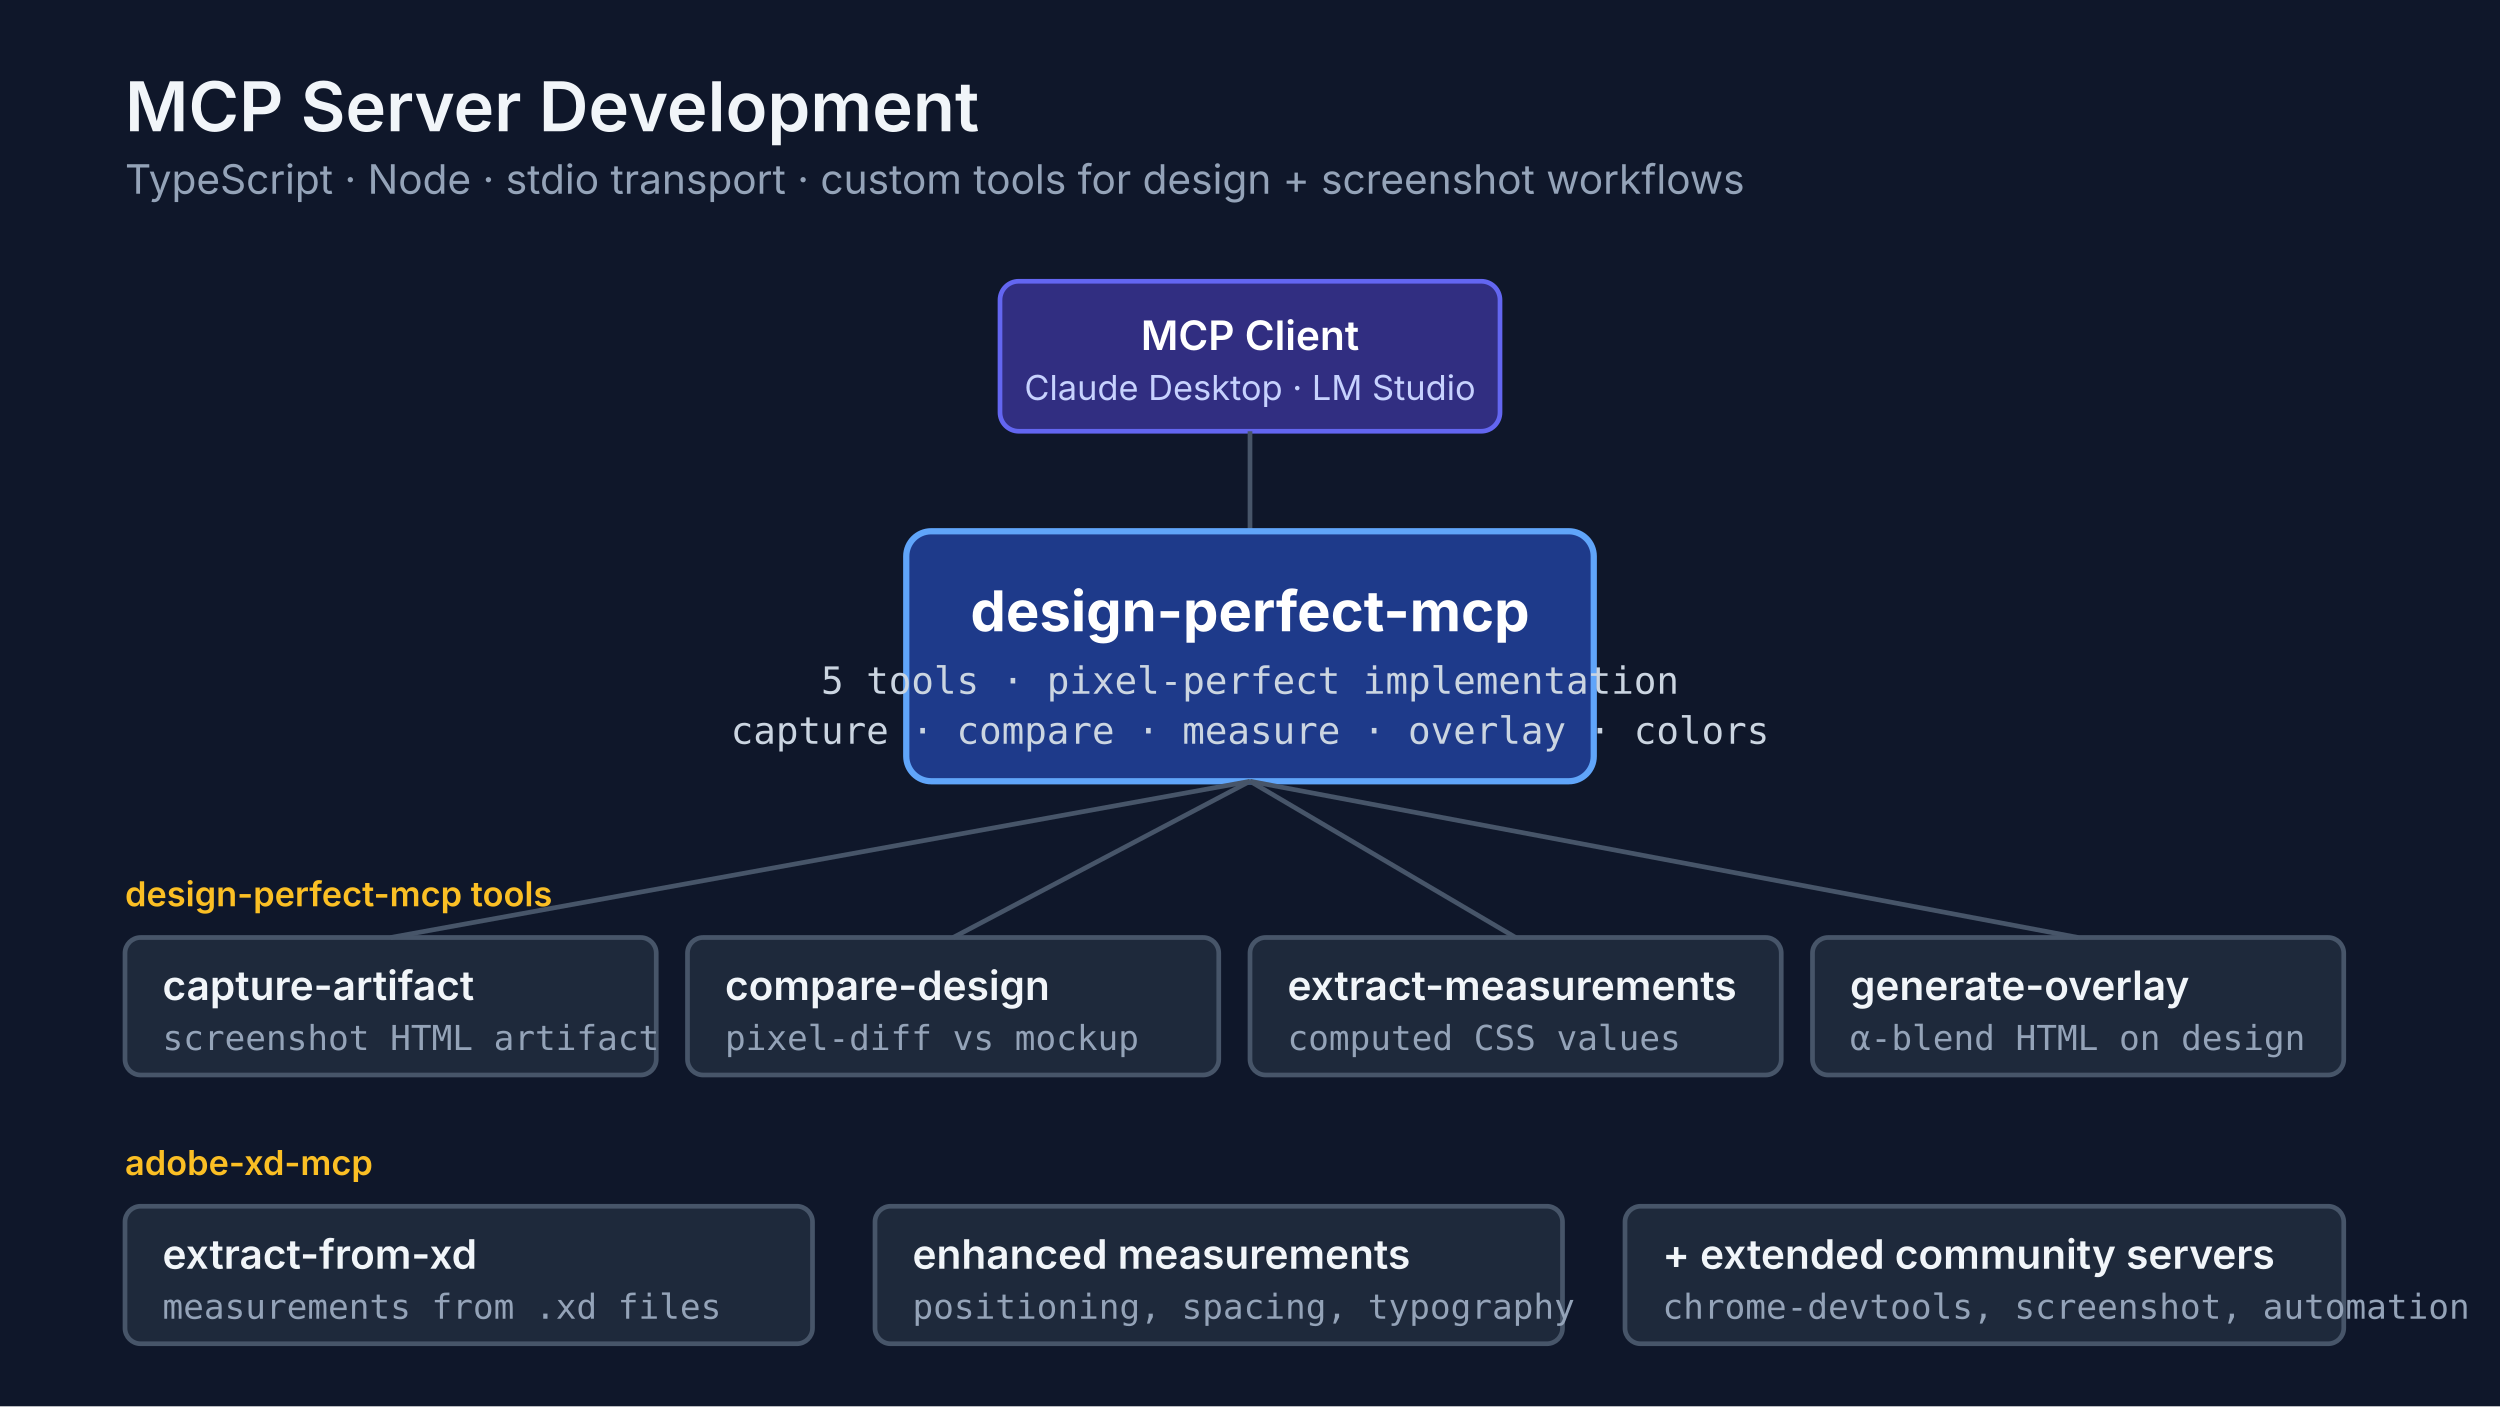
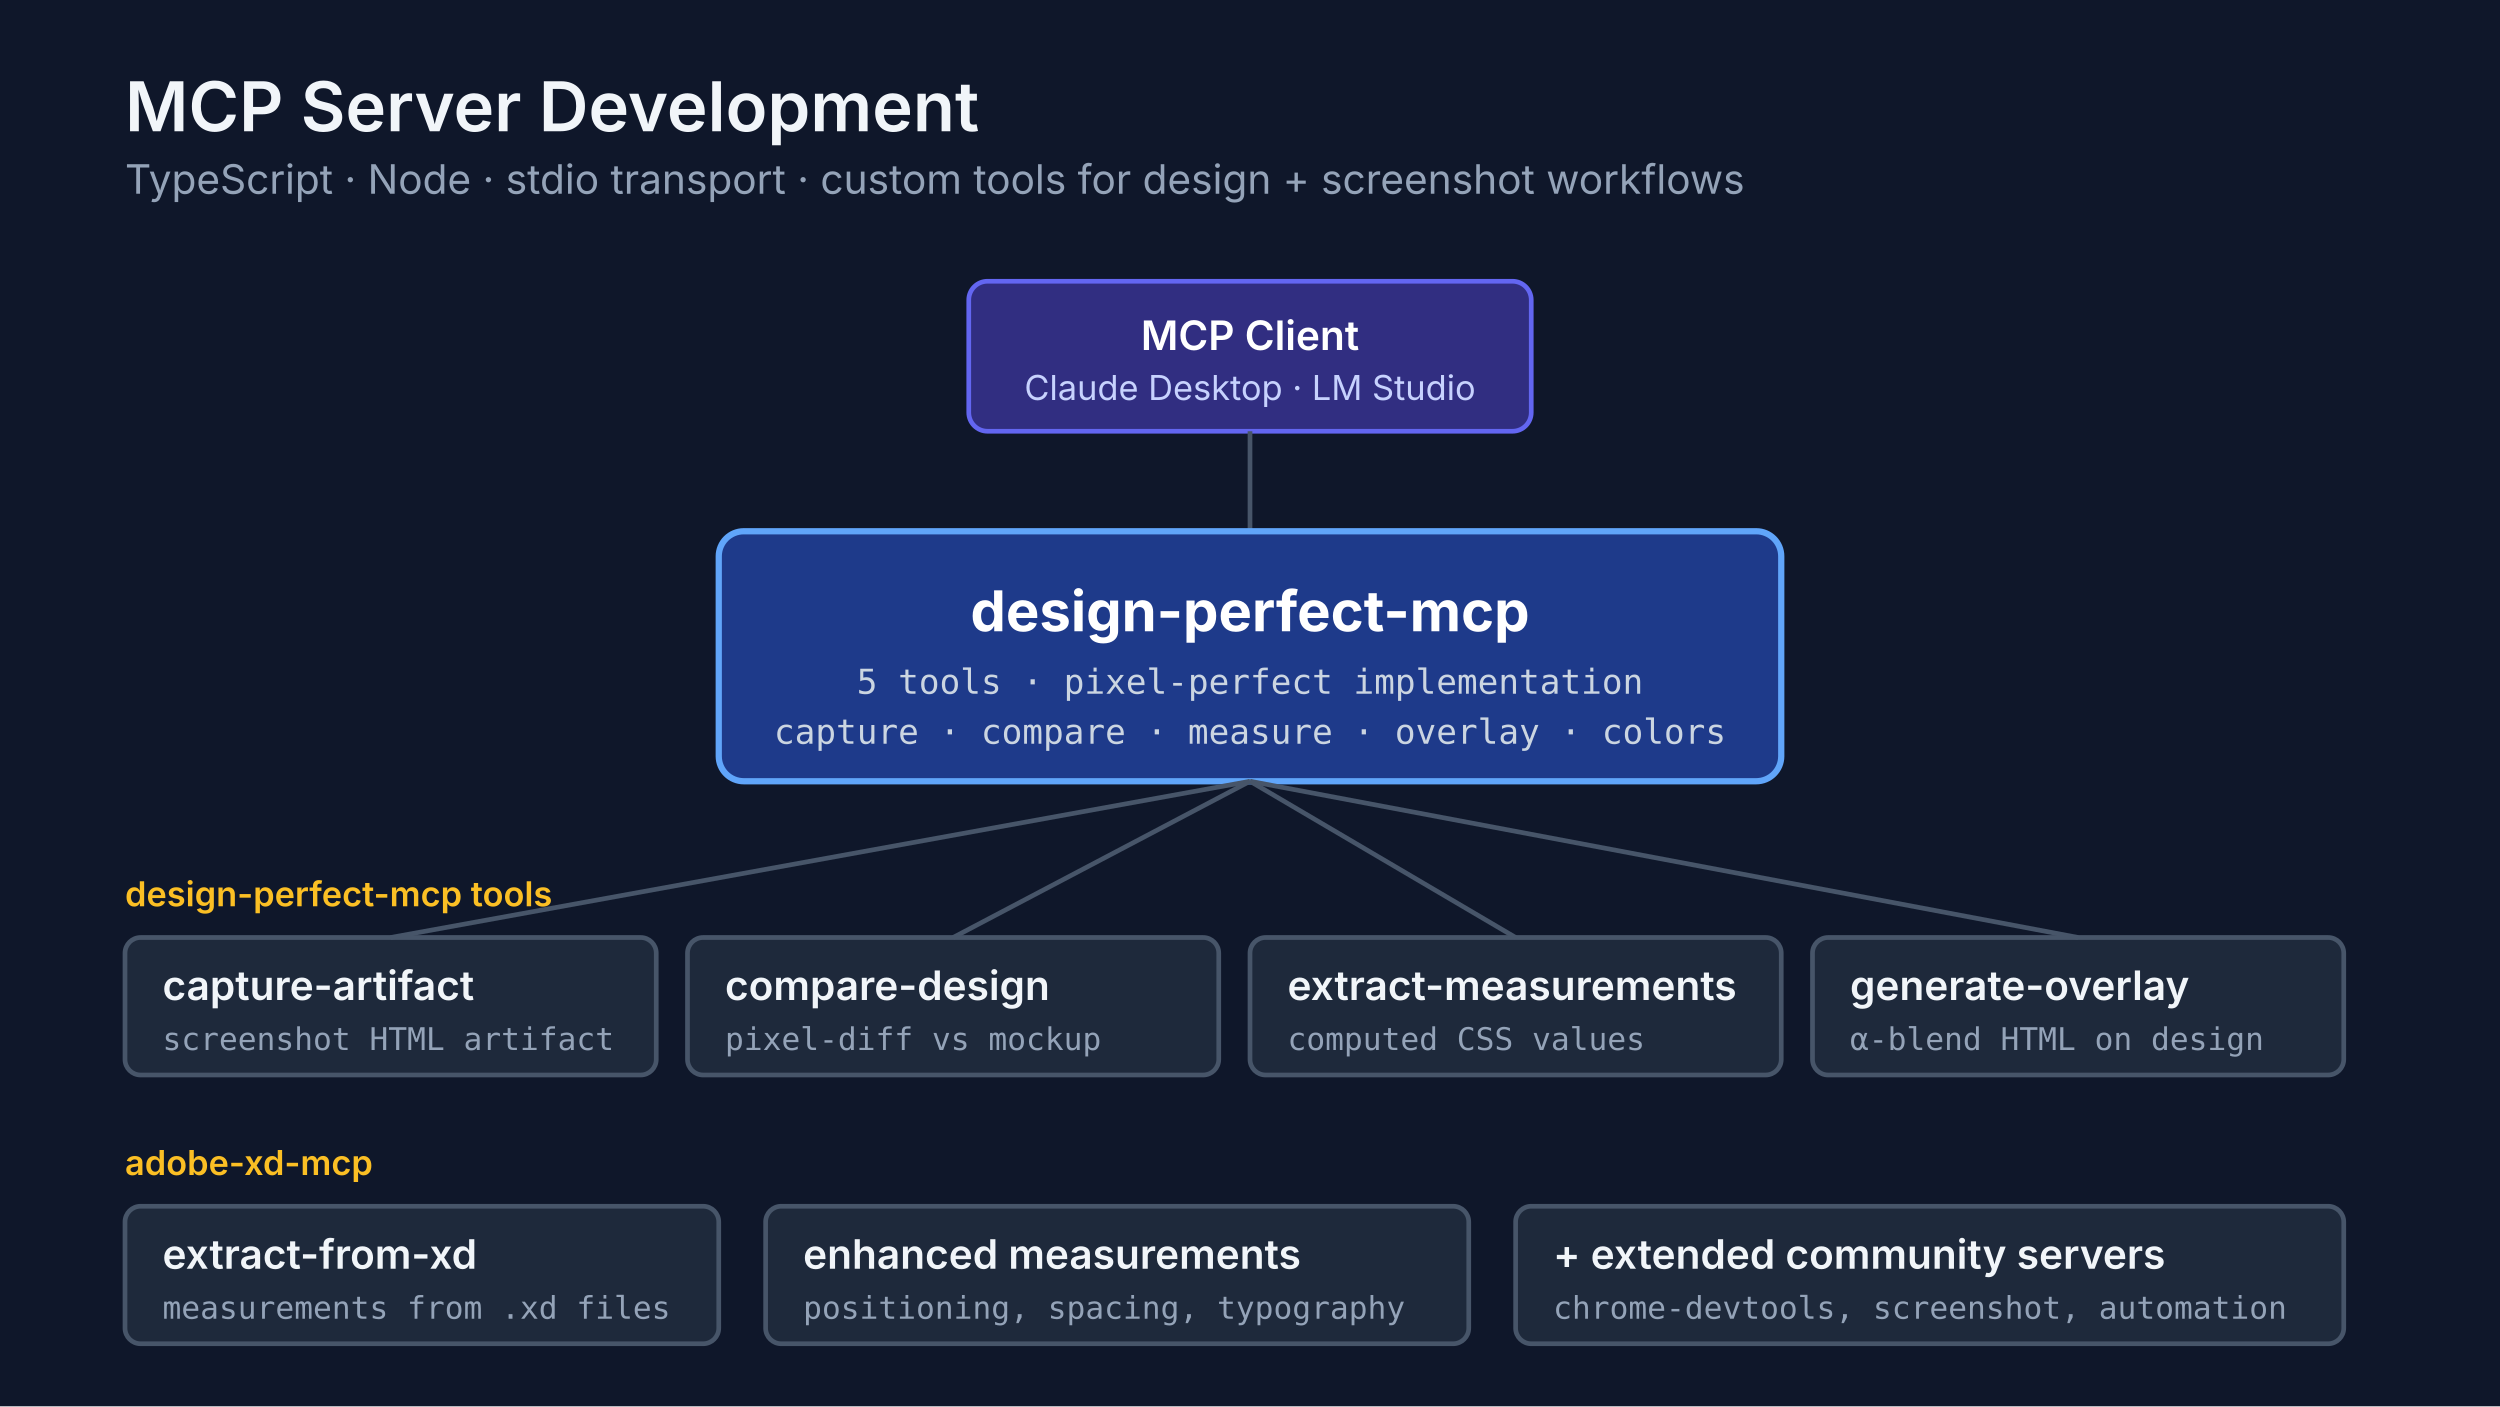
<svg xmlns="http://www.w3.org/2000/svg" viewBox="0 0 800 450" role="img" aria-label="MCP Server Development design-perfect-mcp and adobe-xd-mcp tools">
  <defs>
    <style>
      .bg { fill: #0f172a; }
      .title { font: 600 22px "Inter", sans-serif; fill: #f1f5f9; }
      .subtitle { font: 13px "Inter", sans-serif; fill: #94a3b8; }
      .hub { fill: #1e3a8a; stroke: #60a5fa; stroke-width: 2; }
      .hub-title { font: 700 18px "Inter", sans-serif; fill: #ffffff; text-anchor: middle; }
-       .hub-sub { font: 12px "Menlo", monospace; fill: #cbd5e1; text-anchor: middle; }
+       .hub-sub { font: 11px "Menlo", monospace; fill: #cbd5e1; text-anchor: middle; }
      .tool-box { fill: #1e293b; stroke: #475569; stroke-width: 1.5; }
      .tool-title { font: 600 13px "Inter", sans-serif; fill: #f1f5f9; }
-       .tool-sub { font: 11px "Menlo", monospace; fill: #94a3b8; }
+       .tool-sub { font: 10px "Menlo", monospace; fill: #94a3b8; }
      .group-label { font: 600 11px "Inter", sans-serif; fill: #fbbf24; }
      .arrow-line { stroke: #475569; stroke-width: 1.5; }
      .client-box { fill: #312e81; stroke: #6366f1; stroke-width: 1.5; }
      .client-title { font: 600 13px "Inter", sans-serif; fill: #ffffff; text-anchor: middle; }
      .client-sub { font: 11px "Inter", sans-serif; fill: #c7d2fe; text-anchor: middle; }
    </style>
  </defs>
  <rect class="bg" width="800" height="450" />
  <text class="title" x="40" y="42">MCP Server Development</text>
  <text class="subtitle" x="40" y="62">TypeScript · Node · stdio transport · custom tools for design + screenshot workflows</text>
-   <g transform="translate(320, 90)">
-     <rect class="client-box" width="160" height="48" rx="6" />
-     <text class="client-title" x="80" y="22">MCP Client</text>
-     <text class="client-sub" x="80" y="38">Claude Desktop · LM Studio</text>
+   <g transform="translate(310, 90)">
+     <rect class="client-box" width="180" height="48" rx="6" />
+     <text class="client-title" x="90" y="22">MCP Client</text>
+     <text class="client-sub" x="90" y="38">Claude Desktop · LM Studio</text>
  </g>
  <line class="arrow-line" x1="400" y1="138" x2="400" y2="170" />
-   <g transform="translate(290, 170)">
-     <rect class="hub" width="220" height="80" rx="8" />
-     <text class="hub-title" x="110" y="32">design-perfect-mcp</text>
-     <text class="hub-sub" x="110" y="52">5 tools · pixel-perfect implementation</text>
-     <text class="hub-sub" x="110" y="68">capture · compare · measure · overlay · colors</text>
+   <g transform="translate(230, 170)">
+     <rect class="hub" width="340" height="80" rx="8" />
+     <text class="hub-title" x="170" y="32">design-perfect-mcp</text>
+     <text class="hub-sub" x="170" y="52">5 tools · pixel-perfect implementation</text>
+     <text class="hub-sub" x="170" y="68">capture · compare · measure · overlay · colors</text>
  </g>
  <text class="group-label" x="40" y="290">design-perfect-mcp tools</text>
  <g transform="translate(40, 300)">
    <rect class="tool-box" width="170" height="44" rx="5" />
    <text class="tool-title" x="12" y="20">capture-artifact</text>
    <text class="tool-sub" x="12" y="36">screenshot HTML artifact</text>
  </g>
  <g transform="translate(220, 300)">
    <rect class="tool-box" width="170" height="44" rx="5" />
    <text class="tool-title" x="12" y="20">compare-design</text>
    <text class="tool-sub" x="12" y="36">pixel-diff vs mockup</text>
  </g>
  <g transform="translate(400, 300)">
    <rect class="tool-box" width="170" height="44" rx="5" />
    <text class="tool-title" x="12" y="20">extract-measurements</text>
    <text class="tool-sub" x="12" y="36">computed CSS values</text>
  </g>
  <g transform="translate(580, 300)">
    <rect class="tool-box" width="170" height="44" rx="5" />
    <text class="tool-title" x="12" y="20">generate-overlay</text>
    <text class="tool-sub" x="12" y="36">α-blend HTML on design</text>
  </g>
  <text class="group-label" x="40" y="376">adobe-xd-mcp</text>
  <g transform="translate(40, 386)">
-     <rect class="tool-box" width="220" height="44" rx="5" />
+     <rect class="tool-box" width="190" height="44" rx="5" />
    <text class="tool-title" x="12" y="20">extract-from-xd</text>
    <text class="tool-sub" x="12" y="36">measurements from .xd files</text>
  </g>
-   <g transform="translate(280, 386)">
-     <rect class="tool-box" width="220" height="44" rx="5" />
+   <g transform="translate(245, 386)">
+     <rect class="tool-box" width="225" height="44" rx="5" />
    <text class="tool-title" x="12" y="20">enhanced measurements</text>
    <text class="tool-sub" x="12" y="36">positioning, spacing, typography</text>
  </g>
-   <g transform="translate(520, 386)">
-     <rect class="tool-box" width="230" height="44" rx="5" />
+   <g transform="translate(485, 386)">
+     <rect class="tool-box" width="265" height="44" rx="5" />
    <text class="tool-title" x="12" y="20">+ extended community servers</text>
    <text class="tool-sub" x="12" y="36">chrome-devtools, screenshot, automation</text>
  </g>
  <g class="arrow-line">
    <line x1="400" y1="250" x2="125" y2="300" />
    <line x1="400" y1="250" x2="305" y2="300" />
    <line x1="400" y1="250" x2="485" y2="300" />
    <line x1="400" y1="250" x2="665" y2="300" />
  </g>
</svg>
